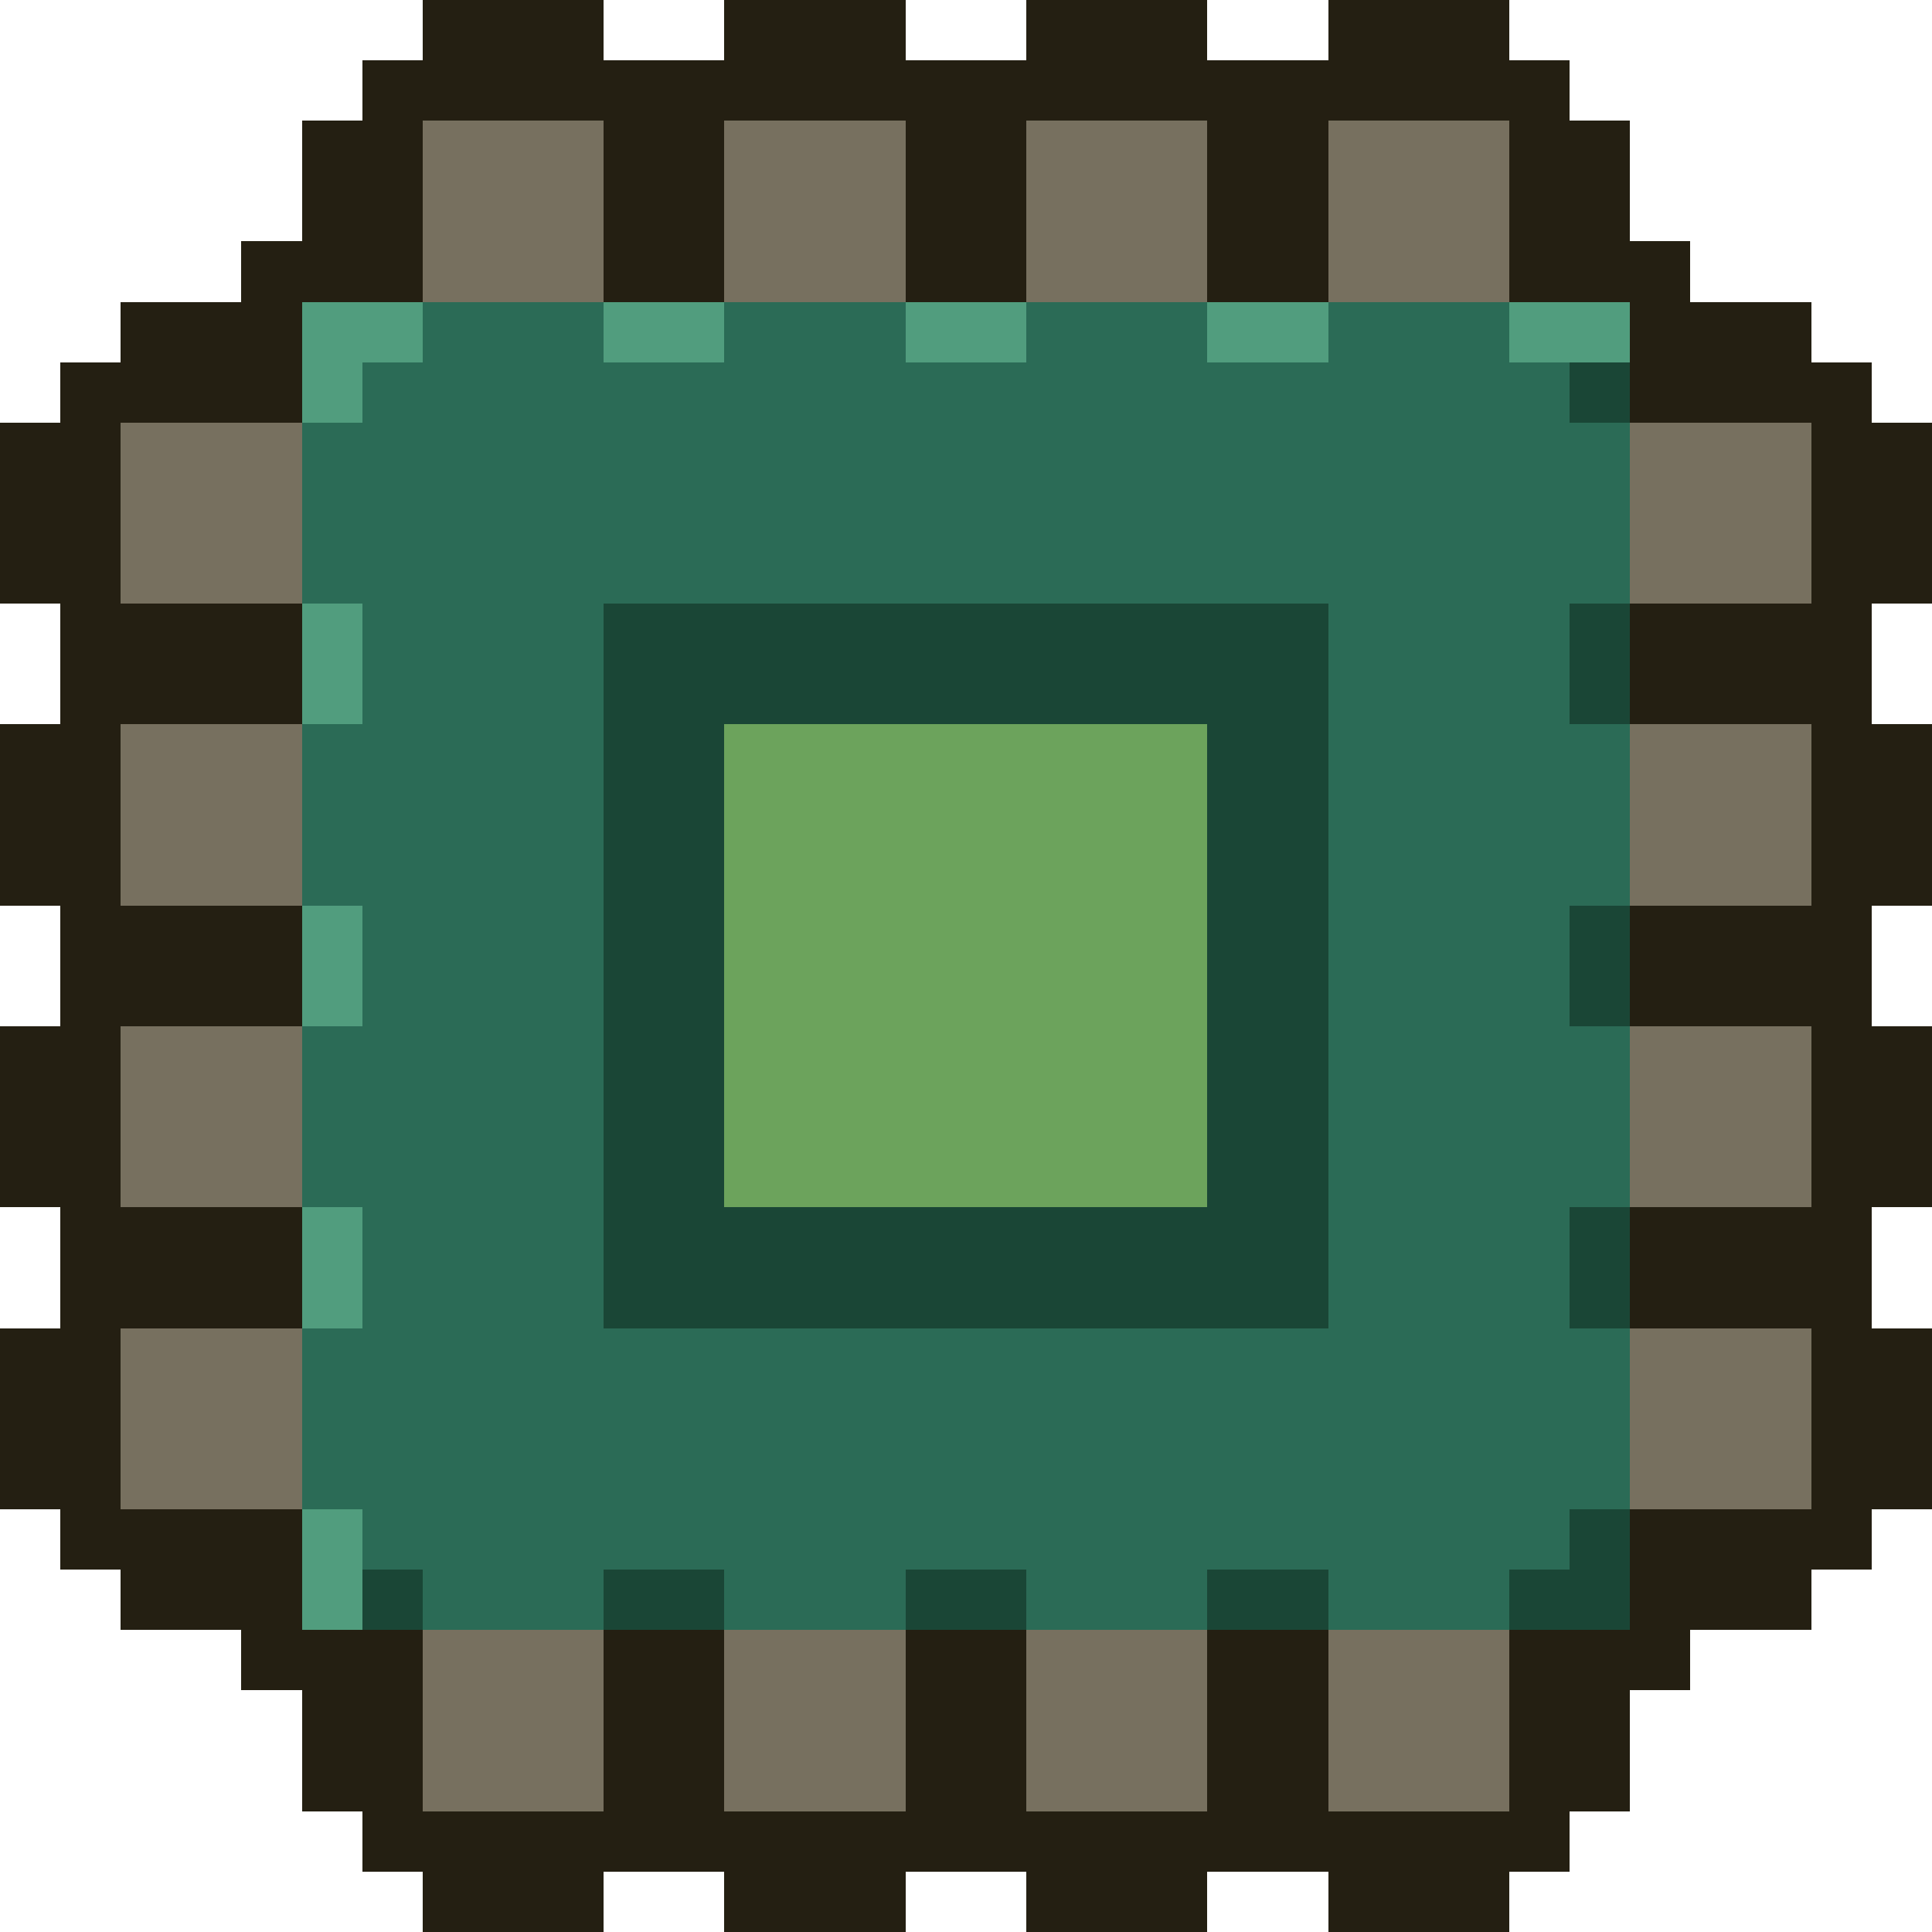
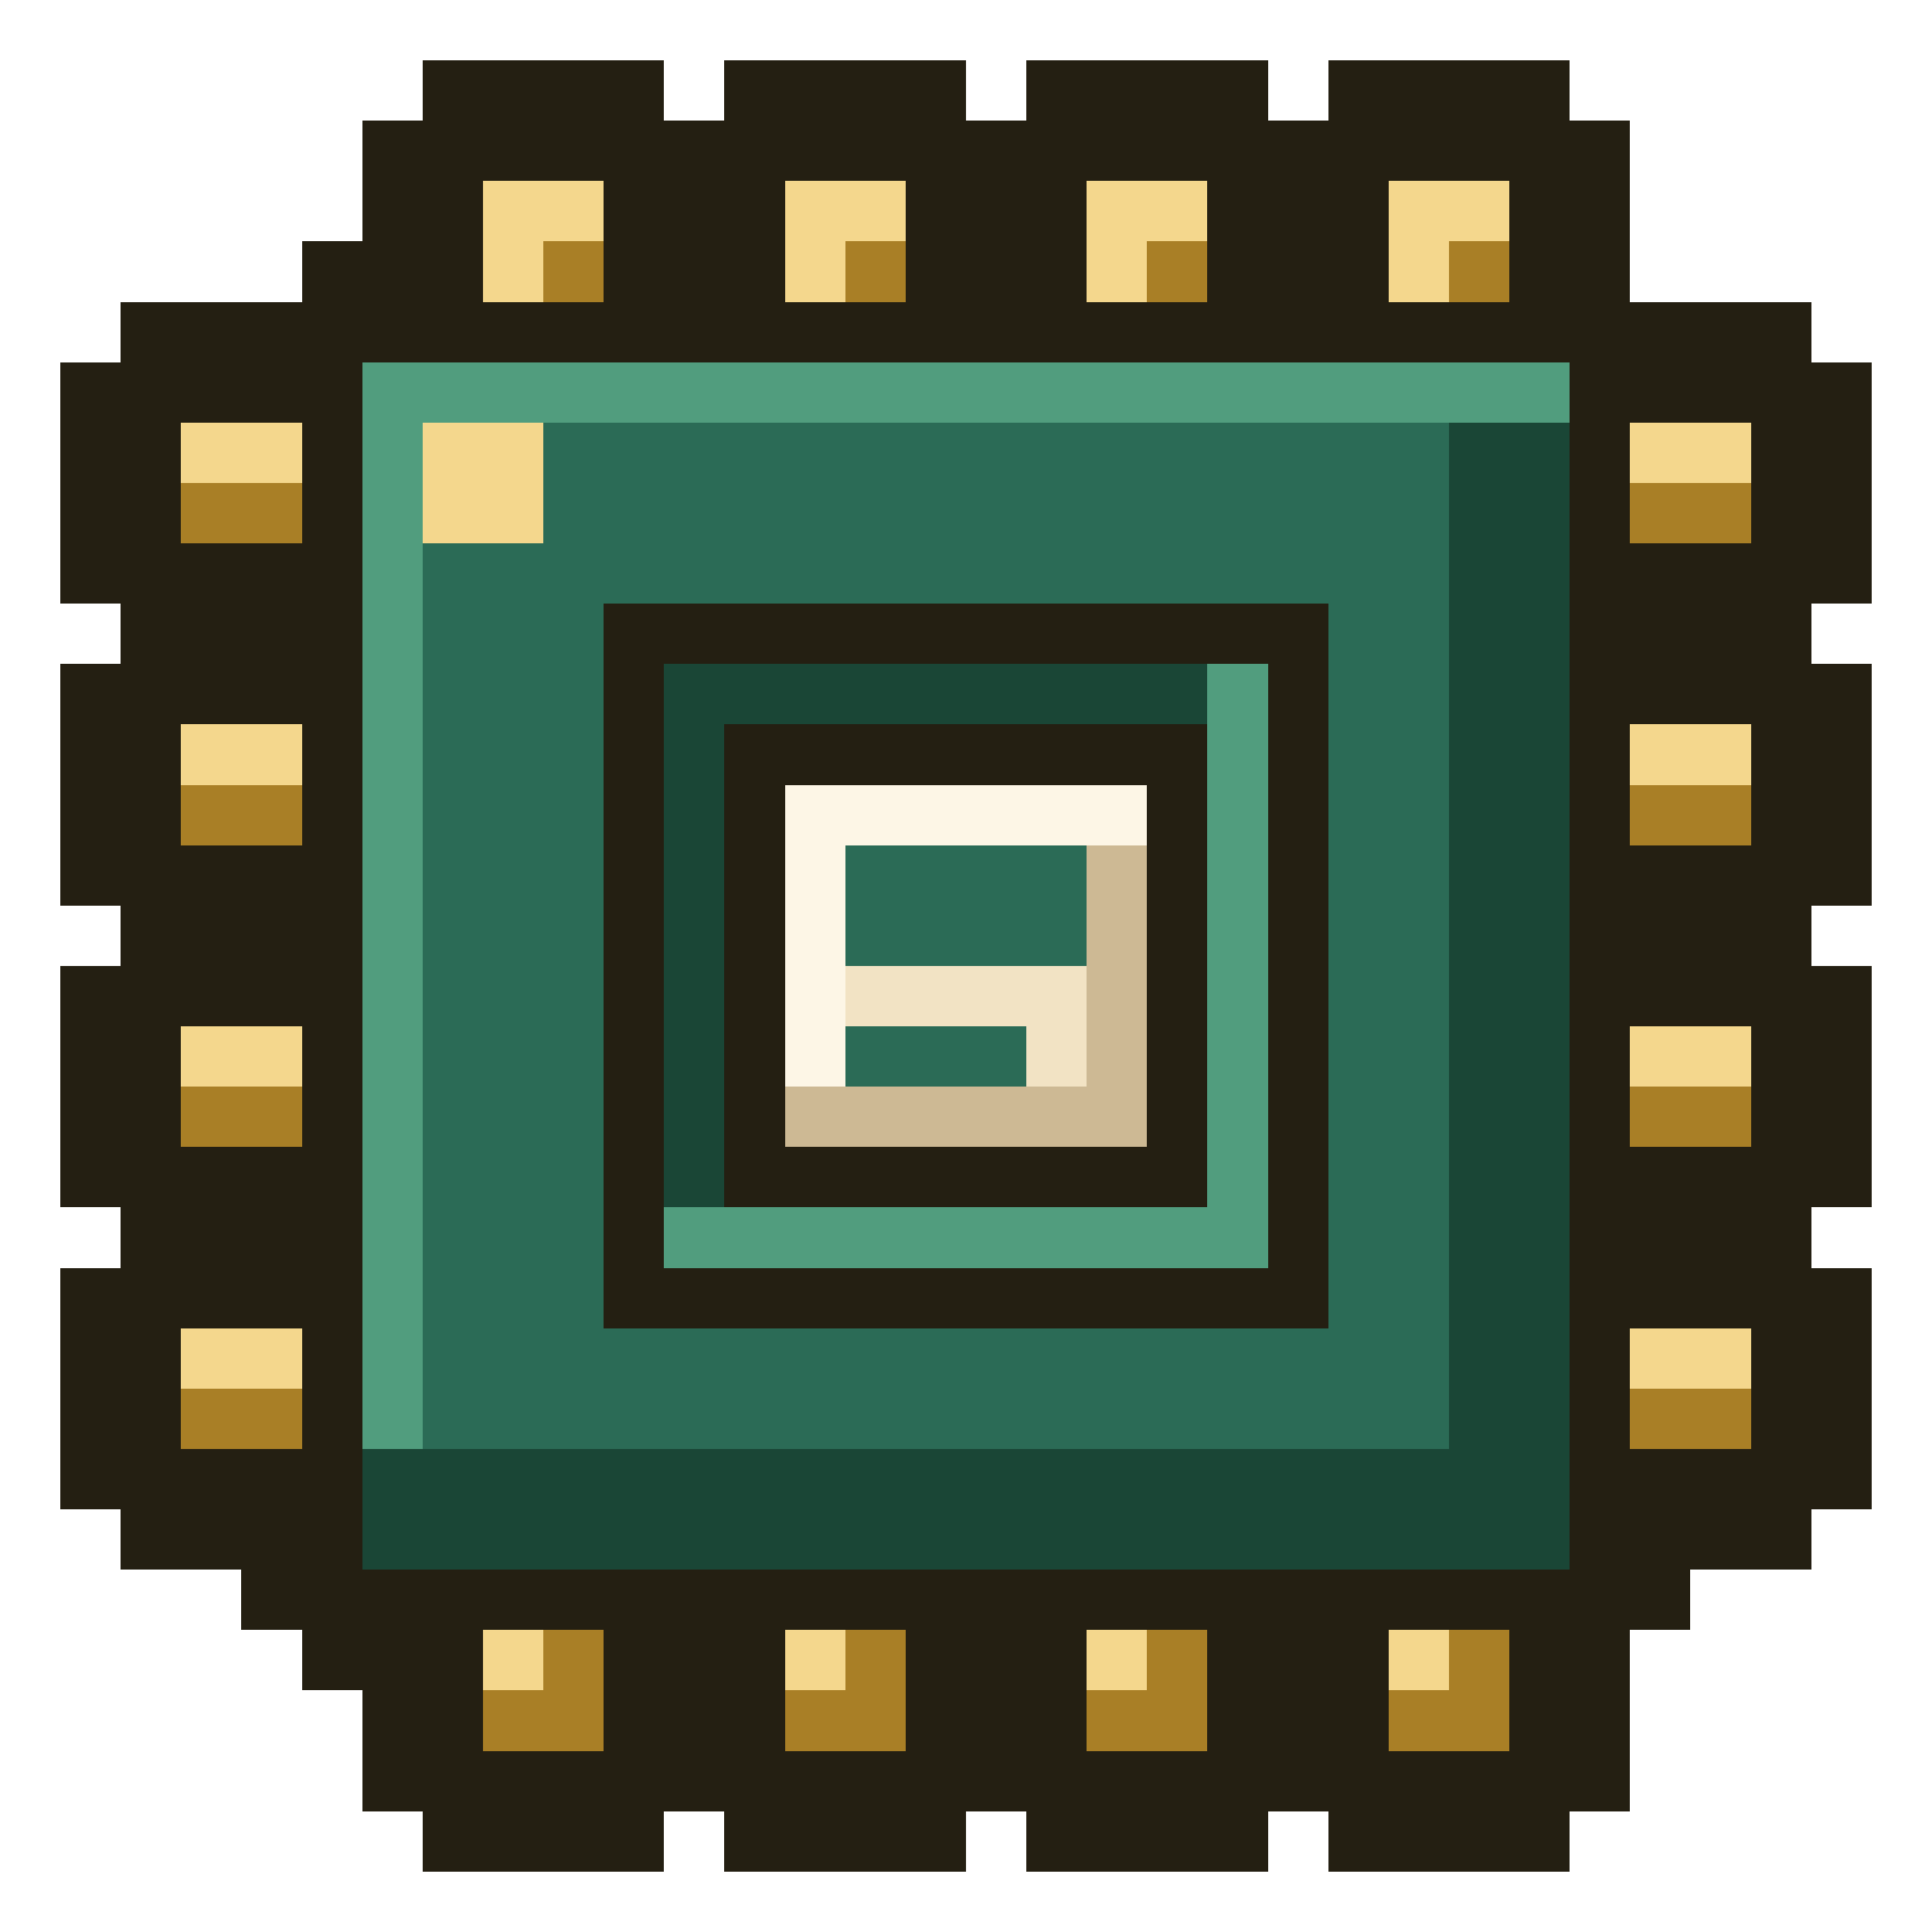
<svg xmlns="http://www.w3.org/2000/svg" viewBox="0 0 32 32" width="32" height="32" shape-rendering="crispEdges" role="img" aria-label="Memory">
-   <path fill="#1a4636" d="M26 6h1v1h-1zM10 10h12v1h-12zM26 10h1v1h-1zM10 11h12v1h-12zM26 11h1v1h-1zM10 12h2v1h-2zM20 12h2v1h-2zM10 13h2v1h-2zM20 13h2v1h-2zM10 14h2v1h-2zM20 14h2v1h-2zM10 15h2v1h-2zM20 15h2v1h-2zM26 15h1v1h-1zM10 16h2v1h-2zM20 16h2v1h-2zM26 16h1v1h-1zM10 17h2v1h-2zM20 17h2v1h-2zM10 18h2v1h-2zM20 18h2v1h-2zM10 19h2v1h-2zM20 19h2v1h-2zM10 20h12v1h-12zM26 20h1v1h-1zM10 21h12v1h-12zM26 21h1v1h-1zM26 25h1v1h-1zM6 26h1v1h-1zM10 26h2v1h-2zM15 26h2v1h-2zM20 26h2v1h-2zM25 26h2v1h-2z" />
-   <path fill="#241f12" d="M7 0h3v1h-3zM12 0h3v1h-3zM17 0h3v1h-3zM22 0h3v1h-3zM6 1h20v1h-20zM5 2h2v1h-2zM10 2h2v1h-2zM15 2h2v1h-2zM20 2h2v1h-2zM25 2h2v1h-2zM5 3h2v1h-2zM10 3h2v1h-2zM15 3h2v1h-2zM20 3h2v1h-2zM25 3h2v1h-2zM4 4h3v1h-3zM10 4h2v1h-2zM15 4h2v1h-2zM20 4h2v1h-2zM25 4h3v1h-3zM2 5h3v1h-3zM27 5h3v1h-3zM1 6h4v1h-4zM27 6h4v1h-4zM0 7h2v1h-2zM30 7h2v1h-2zM0 8h2v1h-2zM30 8h2v1h-2zM0 9h2v1h-2zM30 9h2v1h-2zM1 10h4v1h-4zM27 10h4v1h-4zM1 11h4v1h-4zM27 11h4v1h-4zM0 12h2v1h-2zM30 12h2v1h-2zM0 13h2v1h-2zM30 13h2v1h-2zM0 14h2v1h-2zM30 14h2v1h-2zM1 15h4v1h-4zM27 15h4v1h-4zM1 16h4v1h-4zM27 16h4v1h-4zM0 17h2v1h-2zM30 17h2v1h-2zM0 18h2v1h-2zM30 18h2v1h-2zM0 19h2v1h-2zM30 19h2v1h-2zM1 20h4v1h-4zM27 20h4v1h-4zM1 21h4v1h-4zM27 21h4v1h-4zM0 22h2v1h-2zM30 22h2v1h-2zM0 23h2v1h-2zM30 23h2v1h-2zM0 24h2v1h-2zM30 24h2v1h-2zM1 25h4v1h-4zM27 25h4v1h-4zM2 26h3v1h-3zM27 26h3v1h-3zM4 27h3v1h-3zM10 27h2v1h-2zM15 27h2v1h-2zM20 27h2v1h-2zM25 27h3v1h-3zM5 28h2v1h-2zM10 28h2v1h-2zM15 28h2v1h-2zM20 28h2v1h-2zM25 28h2v1h-2zM5 29h2v1h-2zM10 29h2v1h-2zM15 29h2v1h-2zM20 29h2v1h-2zM25 29h2v1h-2zM6 30h20v1h-20zM7 31h3v1h-3zM12 31h3v1h-3zM17 31h3v1h-3zM22 31h3v1h-3z" />
-   <path fill="#2b6b56" d="M7 5h3v1h-3zM12 5h3v1h-3zM17 5h3v1h-3zM22 5h3v1h-3zM6 6h20v1h-20zM5 7h22v1h-22zM5 8h22v1h-22zM5 9h22v1h-22zM6 10h4v1h-4zM22 10h4v1h-4zM6 11h4v1h-4zM22 11h4v1h-4zM5 12h5v1h-5zM22 12h5v1h-5zM5 13h5v1h-5zM22 13h5v1h-5zM5 14h5v1h-5zM22 14h5v1h-5zM6 15h4v1h-4zM22 15h4v1h-4zM6 16h4v1h-4zM22 16h4v1h-4zM5 17h5v1h-5zM22 17h5v1h-5zM5 18h5v1h-5zM22 18h5v1h-5zM5 19h5v1h-5zM22 19h5v1h-5zM6 20h4v1h-4zM22 20h4v1h-4zM6 21h4v1h-4zM22 21h4v1h-4zM5 22h22v1h-22zM5 23h22v1h-22zM5 24h22v1h-22zM6 25h20v1h-20zM7 26h3v1h-3zM12 26h3v1h-3zM17 26h3v1h-3zM22 26h3v1h-3z" />
-   <path fill="#519d7e" d="M5 5h2v1h-2zM10 5h2v1h-2zM15 5h2v1h-2zM20 5h2v1h-2zM25 5h2v1h-2zM5 6h1v1h-1zM5 10h1v1h-1zM5 11h1v1h-1zM5 15h1v1h-1zM5 16h1v1h-1zM5 20h1v1h-1zM5 21h1v1h-1zM5 25h1v1h-1zM5 26h1v1h-1z" />
-   <path fill="#6ca35c" d="M12 12h8v1h-8zM12 13h8v1h-8zM12 14h8v1h-8zM12 15h8v1h-8zM12 16h8v1h-8zM12 17h8v1h-8zM12 18h8v1h-8zM12 19h8v1h-8z" />
-   <path fill="#77705f" d="M7 2h3v1h-3zM12 2h3v1h-3zM17 2h3v1h-3zM22 2h3v1h-3zM7 3h3v1h-3zM12 3h3v1h-3zM17 3h3v1h-3zM22 3h3v1h-3zM7 4h3v1h-3zM12 4h3v1h-3zM17 4h3v1h-3zM22 4h3v1h-3zM2 7h3v1h-3zM27 7h3v1h-3zM2 8h3v1h-3zM27 8h3v1h-3zM2 9h3v1h-3zM27 9h3v1h-3zM2 12h3v1h-3zM27 12h3v1h-3zM2 13h3v1h-3zM27 13h3v1h-3zM2 14h3v1h-3zM27 14h3v1h-3zM2 17h3v1h-3zM27 17h3v1h-3zM2 18h3v1h-3zM27 18h3v1h-3zM2 19h3v1h-3zM27 19h3v1h-3zM2 22h3v1h-3zM27 22h3v1h-3zM2 23h3v1h-3zM27 23h3v1h-3zM2 24h3v1h-3zM27 24h3v1h-3zM7 27h3v1h-3zM12 27h3v1h-3zM17 27h3v1h-3zM22 27h3v1h-3zM7 28h3v1h-3zM12 28h3v1h-3zM17 28h3v1h-3zM22 28h3v1h-3zM7 29h3v1h-3zM12 29h3v1h-3zM17 29h3v1h-3zM22 29h3v1h-3z" />
+   <path fill="#241f12" d="M7 1h4v1h-4zM12 1h4v1h-4zM17 1h4v1h-4zM22 1h4v1h-4zM6 2h21v1h-21zM6 3h2v1h-2zM10 3h3v1h-3zM15 3h3v1h-3zM20 3h3v1h-3zM25 3h2v1h-2zM5 4h3v1h-3zM10 4h3v1h-3zM15 4h3v1h-3zM20 4h3v1h-3zM25 4h2v1h-2zM2 5h28v1h-28zM1 6h5v1h-5zM26 6h5v1h-5zM1 7h2v1h-2zM5 7h1v1h-1zM26 7h1v1h-1zM29 7h2v1h-2zM1 8h2v1h-2zM5 8h1v1h-1zM26 8h1v1h-1zM29 8h2v1h-2zM1 9h5v1h-5zM26 9h5v1h-5zM2 10h4v1h-4zM10 10h12v1h-12zM26 10h4v1h-4zM1 11h5v1h-5zM10 11h1v1h-1zM21 11h1v1h-1zM26 11h5v1h-5zM1 12h2v1h-2zM5 12h1v1h-1zM10 12h1v1h-1zM12 12h8v1h-8zM21 12h1v1h-1zM26 12h1v1h-1zM29 12h2v1h-2zM1 13h2v1h-2zM5 13h1v1h-1zM10 13h1v1h-1zM12 13h1v1h-1zM19 13h1v1h-1zM21 13h1v1h-1zM26 13h1v1h-1zM29 13h2v1h-2zM1 14h5v1h-5zM10 14h1v1h-1zM12 14h1v1h-1zM19 14h1v1h-1zM21 14h1v1h-1zM26 14h5v1h-5zM2 15h4v1h-4zM10 15h1v1h-1zM12 15h1v1h-1zM19 15h1v1h-1zM21 15h1v1h-1zM26 15h4v1h-4zM1 16h5v1h-5zM10 16h1v1h-1zM12 16h1v1h-1zM19 16h1v1h-1zM21 16h1v1h-1zM26 16h5v1h-5zM1 17h2v1h-2zM5 17h1v1h-1zM10 17h1v1h-1zM12 17h1v1h-1zM19 17h1v1h-1zM21 17h1v1h-1zM26 17h1v1h-1zM29 17h2v1h-2zM1 18h2v1h-2zM5 18h1v1h-1zM10 18h1v1h-1zM12 18h1v1h-1zM19 18h1v1h-1zM21 18h1v1h-1zM26 18h1v1h-1zM29 18h2v1h-2zM1 19h5v1h-5zM10 19h1v1h-1zM12 19h8v1h-8zM21 19h1v1h-1zM26 19h5v1h-5zM2 20h4v1h-4zM10 20h1v1h-1zM21 20h1v1h-1zM26 20h4v1h-4zM1 21h5v1h-5zM10 21h12v1h-12zM26 21h5v1h-5zM1 22h2v1h-2zM5 22h1v1h-1zM26 22h1v1h-1zM29 22h2v1h-2zM1 23h2v1h-2zM5 23h1v1h-1zM26 23h1v1h-1zM29 23h2v1h-2zM1 24h5v1h-5zM26 24h5v1h-5zM2 25h4v1h-4zM26 25h4v1h-4zM4 26h24v1h-24zM5 27h3v1h-3zM10 27h3v1h-3zM15 27h3v1h-3zM20 27h3v1h-3zM25 27h2v1h-2zM6 28h2v1h-2zM10 28h3v1h-3zM15 28h3v1h-3zM20 28h3v1h-3zM25 28h2v1h-2zM6 29h21v1h-21zM7 30h4v1h-4zM12 30h4v1h-4zM17 30h4v1h-4zM22 30h4v1h-4z" />
+   <path fill="#f4d78d" d="M8 3h2v1h-2zM13 3h2v1h-2zM18 3h2v1h-2zM23 3h2v1h-2zM8 4h1v1h-1zM13 4h1v1h-1zM18 4h1v1h-1zM23 4h1v1h-1zM3 7h2v1h-2zM7 7h2v1h-2zM27 7h2v1h-2zM7 8h2v1h-2zM3 12h2v1h-2zM27 12h2v1h-2zM3 17h2v1h-2zM27 17h2v1h-2zM3 22h2v1h-2zM27 22h2v1h-2zM8 27h1v1h-1zM13 27h1v1h-1zM18 27h1v1h-1zM23 27h1v1h-1z" />
+   <path fill="#a97f26" d="M9 4h1v1h-1zM14 4h1v1h-1zM19 4h1v1h-1zM24 4h1v1h-1zM3 8h2v1h-2zM27 8h2v1h-2zM3 13h2v1h-2zM27 13h2v1h-2zM3 18h2v1h-2zM27 18h2v1h-2zM3 23h2v1h-2zM27 23h2v1h-2zM9 27h1v1h-1zM14 27h1v1h-1zM19 27h1v1h-1zM24 27h1v1h-1zM8 28h2v1h-2zM13 28h2v1h-2zM18 28h2v1h-2zM23 28h2v1h-2z" />
+   <path fill="#519d7e" d="M6 6h20v1h-20zM6 7h1v1h-1zM6 8h1v1h-1zM6 9h1v1h-1zM6 10h1v1h-1zM6 11h1v1h-1zM20 11h1v1h-1zM6 12h1v1h-1zM20 12h1v1h-1zM6 13h1v1h-1zM20 13h1v1h-1zM6 14h1v1h-1zM20 14h1v1h-1zM6 15h1v1h-1zM20 15h1v1h-1zM6 16h1v1h-1zM20 16h1v1h-1zM6 17h1v1h-1zM20 17h1v1h-1zM6 18h1v1h-1zM20 18h1v1h-1zM6 19h1v1h-1zM20 19h1v1h-1zM6 20h1v1h-1zM11 20h10v1h-10zM6 21h1v1h-1zM6 22h1v1h-1zM6 23h1v1h-1z" />
+   <path fill="#2b6b56" d="M9 7h15v1h-15zM9 8h15v1h-15zM7 9h17v1h-17zM7 10h3v1h-3zM22 10h2v1h-2zM7 11h3v1h-3zM22 11h2v1h-2zM7 12h3v1h-3zM22 12h2v1h-2zM7 13h3v1h-3zM22 13h2v1h-2zM7 14h3v1h-3zM14 14h4v1h-4zM22 14h2v1h-2zM7 15h3v1h-3zM14 15h4v1h-4zM22 15h2v1h-2zM7 16h3v1h-3zM22 16h2v1h-2zM7 17h3v1h-3zM14 17h3v1h-3zM22 17h2v1h-2zM7 18h3v1h-3zM22 18h2v1h-2zM7 19h3v1h-3zM22 19h2v1h-2zM7 20h3v1h-3zM22 20h2v1h-2zM7 21h3v1h-3zM22 21h2v1h-2zM7 22h17v1h-17zM7 23h17v1h-17z" />
+   <path fill="#1a4636" d="M24 7h2v1h-2zM24 8h2v1h-2zM24 9h2v1h-2zM24 10h2v1h-2zM11 11h9v1h-9zM24 11h2v1h-2zM11 12h1v1h-1zM24 12h2v1h-2zM11 13h1v1h-1zM24 13h2v1h-2zM11 14h1v1h-1zM24 14h2v1h-2zM11 15h1v1h-1zM24 15h2v1h-2zM11 16h1v1h-1zM24 16h2v1h-2zM11 17h1v1h-1zM24 17h2v1h-2zM11 18h1v1h-1zM24 18h2v1h-2zM11 19h1v1h-1zM24 19h2v1h-2zM24 20h2v1h-2zM24 21h2v1h-2zM24 22h2v1h-2zM24 23h2v1h-2zM6 24h20v1h-20zM6 25h20v1h-20z" />
+   <path fill="#fdf6e6" d="M13 13h6v1h-6zM13 14h1v1h-1zM13 15h1v1h-1zM13 16h1v1h-1zM13 17h1v1h-1z" />
+   <path fill="#cdb994" d="M18 14h1v1h-1zM18 15h1v1h-1zM18 16h1v1h-1zM18 17h1v1h-1zM13 18h6v1h-6z" />
+   <path fill="#f2e3c4" d="M14 16h4v1h-4zM17 17h1v1h-1z" />
</svg>
